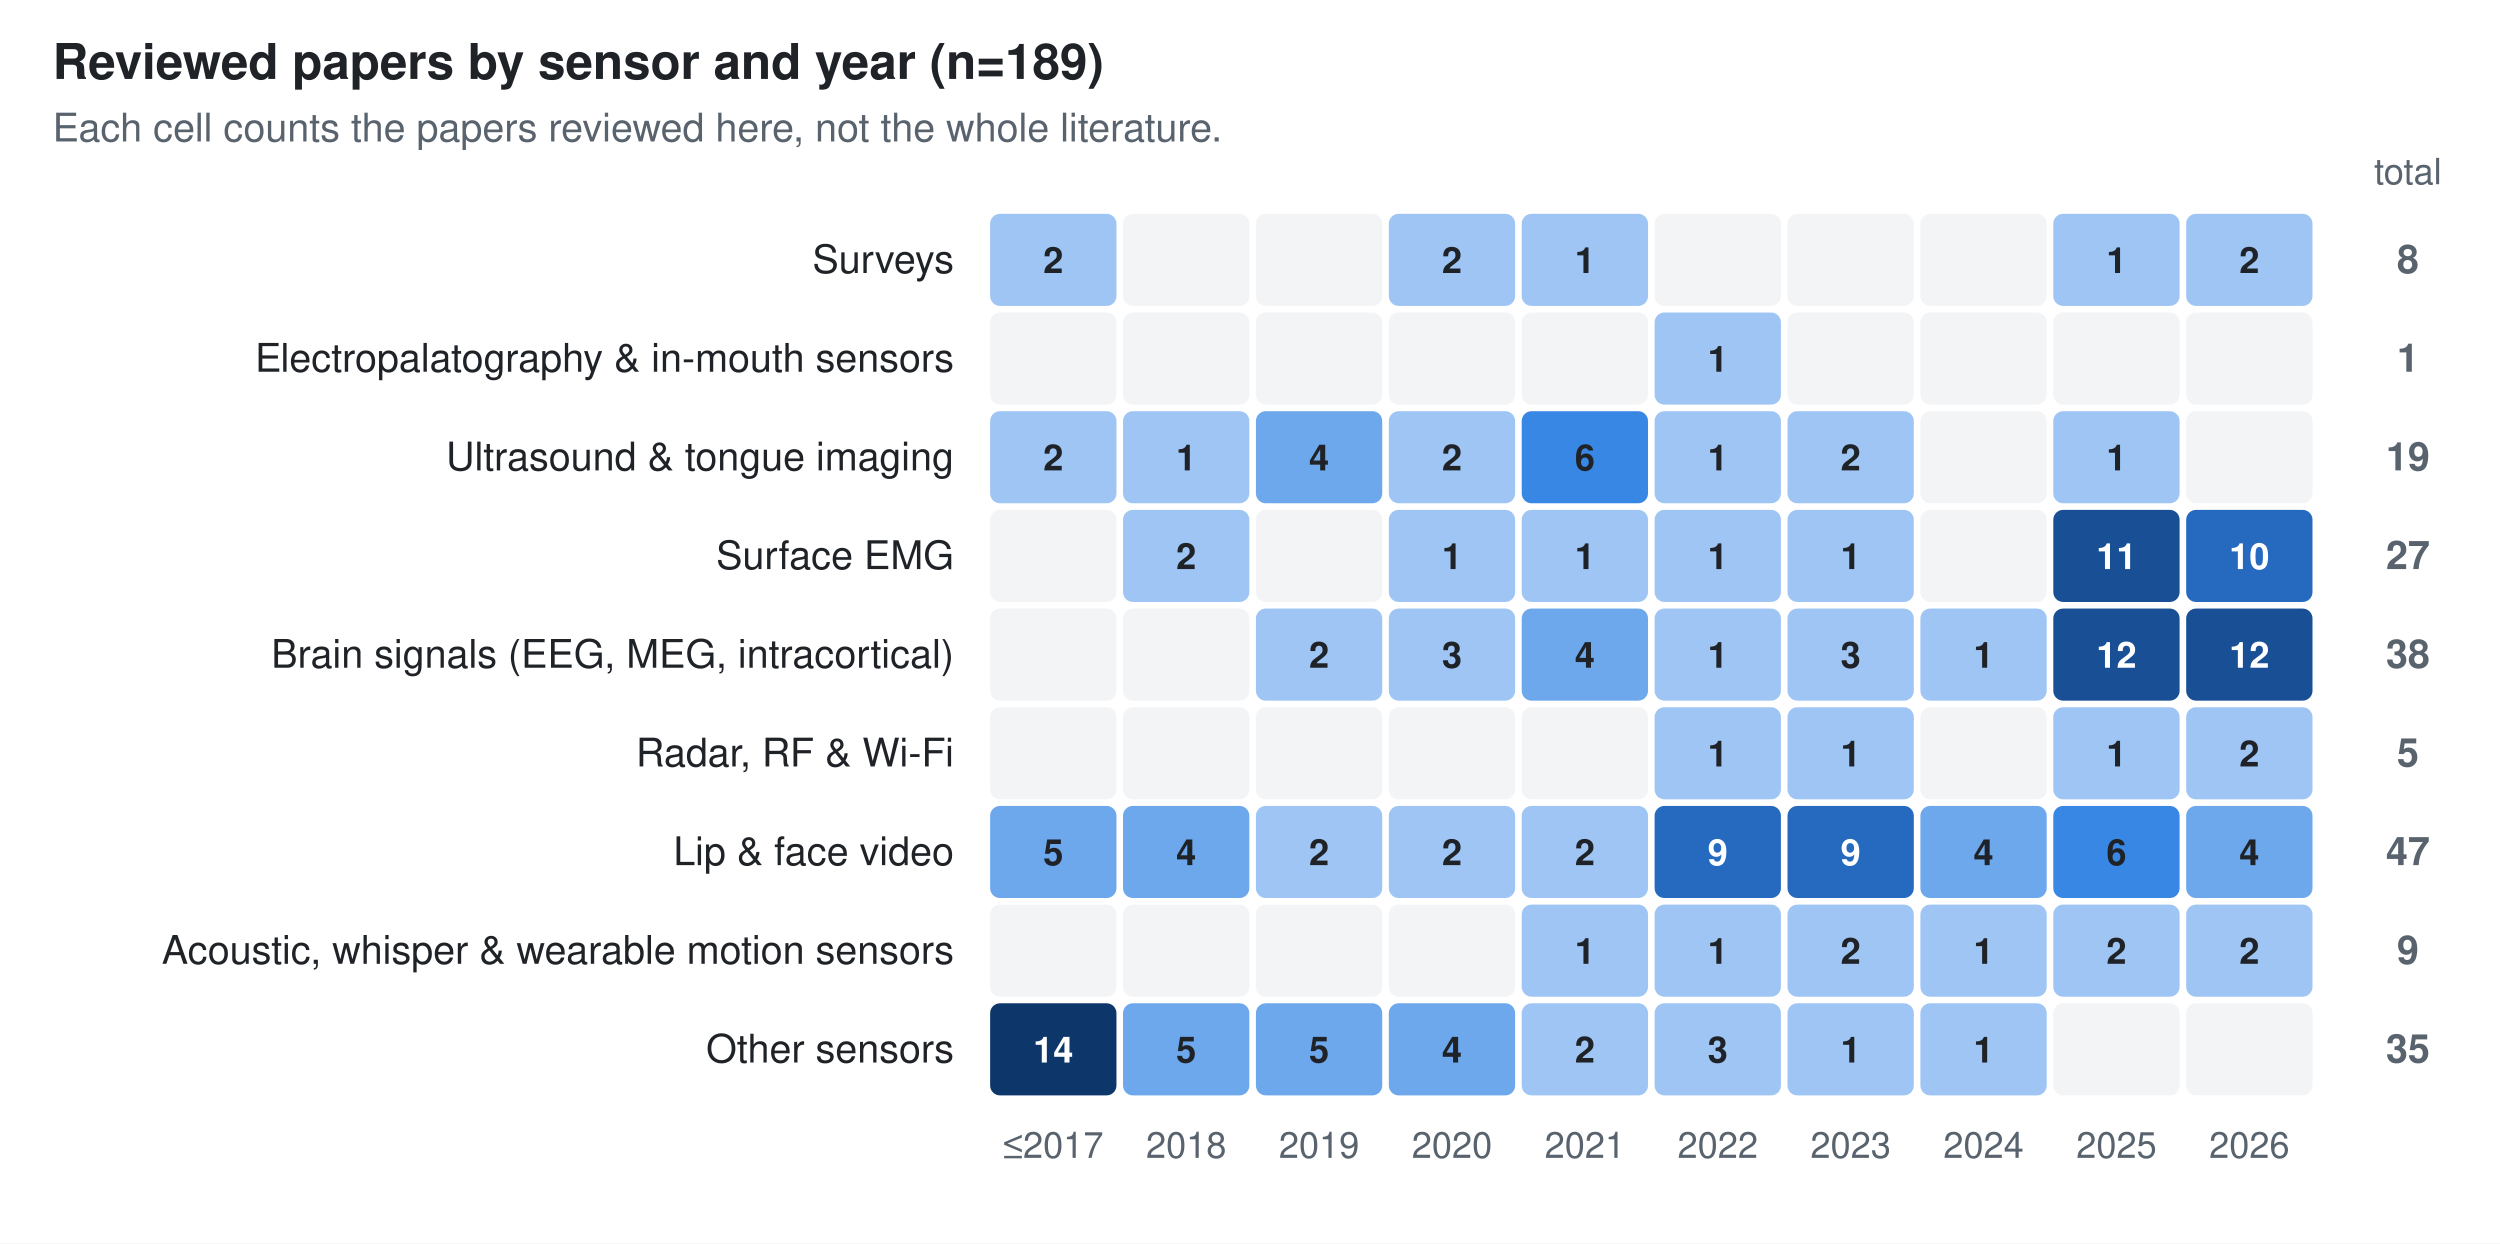
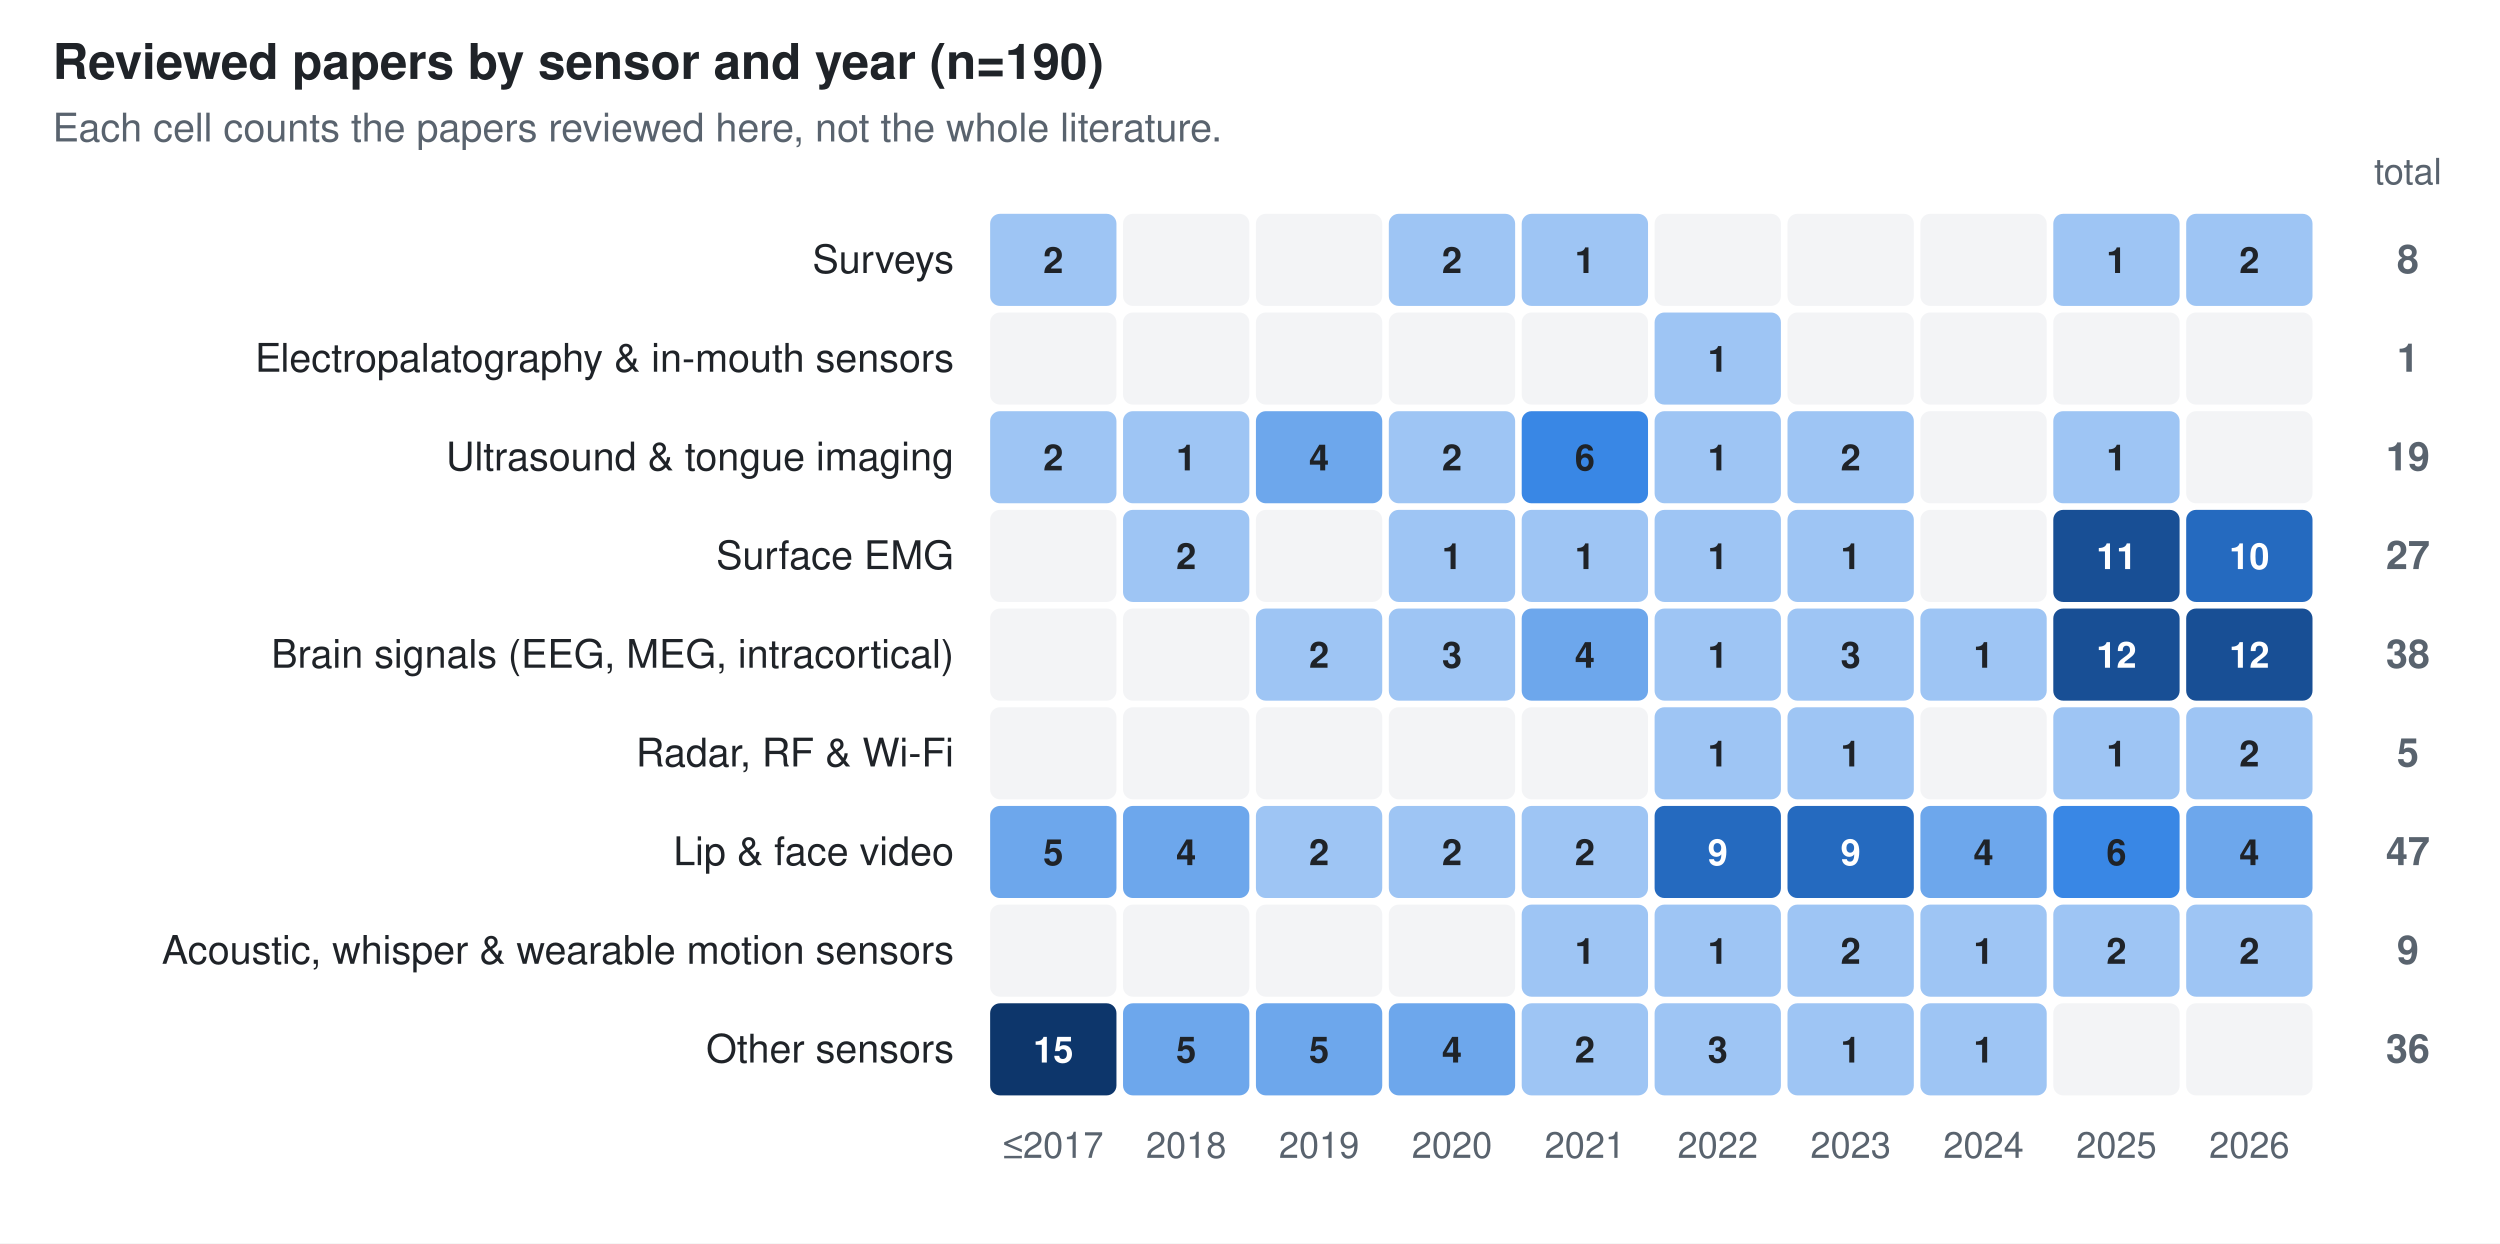
- <svg xmlns="http://www.w3.org/2000/svg" width="760" height="378" viewBox="0 0 760 378" font-family="-apple-system, BlinkMacSystemFont, 'Segoe UI', Helvetica, Arial, sans-serif" role="img" aria-label="Reviewed papers by sensor and year (n=189)">
+ <svg xmlns="http://www.w3.org/2000/svg" width="760" height="378" viewBox="0 0 760 378" font-family="-apple-system, BlinkMacSystemFont, 'Segoe UI', Helvetica, Arial, sans-serif" role="img" aria-label="Reviewed papers by sensor and year (n=190)">
  <rect width="760" height="378" fill="#ffffff" />
-   <text x="16.0" y="24.0" font-size="15" fill="#1f2328" text-anchor="start" font-weight="600">Reviewed papers by sensor and year (n=189)</text>
+   <text x="16.0" y="24.0" font-size="15" fill="#1f2328" text-anchor="start" font-weight="600">Reviewed papers by sensor and year (n=190)</text>
  <text x="16.0" y="43.0" font-size="12" fill="#59636e" text-anchor="start">Each cell counts the papers reviewed here, not the whole literature.</text>
  <text x="320.2" y="352.0" font-size="11" fill="#59636e" text-anchor="middle">≤2017</text>
  <text x="360.6" y="352.0" font-size="11" fill="#59636e" text-anchor="middle">2018</text>
  <text x="401.0" y="352.0" font-size="11" fill="#59636e" text-anchor="middle">2019</text>
  <text x="441.4" y="352.0" font-size="11" fill="#59636e" text-anchor="middle">2020</text>
  <text x="481.8" y="352.0" font-size="11" fill="#59636e" text-anchor="middle">2021</text>
  <text x="522.2" y="352.0" font-size="11" fill="#59636e" text-anchor="middle">2022</text>
  <text x="562.6" y="352.0" font-size="11" fill="#59636e" text-anchor="middle">2023</text>
  <text x="603.0" y="352.0" font-size="11" fill="#59636e" text-anchor="middle">2024</text>
  <text x="643.4" y="352.0" font-size="11" fill="#59636e" text-anchor="middle">2025</text>
  <text x="683.8" y="352.0" font-size="11" fill="#59636e" text-anchor="middle">2026</text>
  <text x="732.0" y="56.0" font-size="11" fill="#59636e" text-anchor="middle">total</text>
  <text x="290.0" y="83.0" font-size="12" fill="#1f2328" text-anchor="end">Surveys</text>
  <rect x="301.0" y="65.0" width="38.4" height="28.0" rx="3" fill="#9ec5f4" />
  <text x="320.2" y="83.0" font-size="11" fill="#1f2328" text-anchor="middle" font-weight="600">2</text>
  <rect x="341.4" y="65.0" width="38.4" height="28.0" rx="3" fill="#f3f4f6" />
  <rect x="381.8" y="65.0" width="38.4" height="28.0" rx="3" fill="#f3f4f6" />
  <rect x="422.2" y="65.0" width="38.4" height="28.0" rx="3" fill="#9ec5f4" />
  <text x="441.4" y="83.0" font-size="11" fill="#1f2328" text-anchor="middle" font-weight="600">2</text>
  <rect x="462.6" y="65.0" width="38.4" height="28.0" rx="3" fill="#9ec5f4" />
  <text x="481.8" y="83.0" font-size="11" fill="#1f2328" text-anchor="middle" font-weight="600">1</text>
  <rect x="503.0" y="65.0" width="38.4" height="28.0" rx="3" fill="#f3f4f6" />
  <rect x="543.4" y="65.0" width="38.4" height="28.0" rx="3" fill="#f3f4f6" />
  <rect x="583.8" y="65.0" width="38.4" height="28.0" rx="3" fill="#f3f4f6" />
  <rect x="624.2" y="65.0" width="38.4" height="28.0" rx="3" fill="#9ec5f4" />
  <text x="643.4" y="83.0" font-size="11" fill="#1f2328" text-anchor="middle" font-weight="600">1</text>
  <rect x="664.6" y="65.0" width="38.4" height="28.0" rx="3" fill="#9ec5f4" />
  <text x="683.8" y="83.0" font-size="11" fill="#1f2328" text-anchor="middle" font-weight="600">2</text>
  <text x="732.0" y="83.0" font-size="12" fill="#59636e" text-anchor="middle" font-weight="600">8</text>
  <text x="290.0" y="113.0" font-size="12" fill="#1f2328" text-anchor="end">Electropalatography &amp; in-mouth sensors</text>
  <rect x="301.0" y="95.0" width="38.4" height="28.0" rx="3" fill="#f3f4f6" />
  <rect x="341.4" y="95.0" width="38.4" height="28.0" rx="3" fill="#f3f4f6" />
  <rect x="381.8" y="95.0" width="38.4" height="28.0" rx="3" fill="#f3f4f6" />
  <rect x="422.2" y="95.0" width="38.4" height="28.0" rx="3" fill="#f3f4f6" />
  <rect x="462.6" y="95.0" width="38.4" height="28.0" rx="3" fill="#f3f4f6" />
  <rect x="503.0" y="95.0" width="38.4" height="28.0" rx="3" fill="#9ec5f4" />
  <text x="522.2" y="113.0" font-size="11" fill="#1f2328" text-anchor="middle" font-weight="600">1</text>
  <rect x="543.4" y="95.0" width="38.4" height="28.0" rx="3" fill="#f3f4f6" />
  <rect x="583.8" y="95.0" width="38.4" height="28.0" rx="3" fill="#f3f4f6" />
  <rect x="624.2" y="95.0" width="38.4" height="28.0" rx="3" fill="#f3f4f6" />
  <rect x="664.6" y="95.0" width="38.4" height="28.0" rx="3" fill="#f3f4f6" />
  <text x="732.0" y="113.0" font-size="12" fill="#59636e" text-anchor="middle" font-weight="600">1</text>
  <text x="290.0" y="143.0" font-size="12" fill="#1f2328" text-anchor="end">Ultrasound &amp; tongue imaging</text>
  <rect x="301.0" y="125.0" width="38.4" height="28.0" rx="3" fill="#9ec5f4" />
  <text x="320.2" y="143.0" font-size="11" fill="#1f2328" text-anchor="middle" font-weight="600">2</text>
  <rect x="341.4" y="125.0" width="38.4" height="28.0" rx="3" fill="#9ec5f4" />
  <text x="360.6" y="143.0" font-size="11" fill="#1f2328" text-anchor="middle" font-weight="600">1</text>
  <rect x="381.8" y="125.0" width="38.4" height="28.0" rx="3" fill="#6da7ec" />
  <text x="401.0" y="143.0" font-size="11" fill="#1f2328" text-anchor="middle" font-weight="600">4</text>
  <rect x="422.2" y="125.0" width="38.4" height="28.0" rx="3" fill="#9ec5f4" />
  <text x="441.4" y="143.0" font-size="11" fill="#1f2328" text-anchor="middle" font-weight="600">2</text>
  <rect x="462.6" y="125.0" width="38.4" height="28.0" rx="3" fill="#3987e5" />
  <text x="481.8" y="143.0" font-size="11" fill="#1f2328" text-anchor="middle" font-weight="600">6</text>
  <rect x="503.0" y="125.0" width="38.4" height="28.0" rx="3" fill="#9ec5f4" />
  <text x="522.2" y="143.0" font-size="11" fill="#1f2328" text-anchor="middle" font-weight="600">1</text>
  <rect x="543.4" y="125.0" width="38.4" height="28.0" rx="3" fill="#9ec5f4" />
  <text x="562.6" y="143.0" font-size="11" fill="#1f2328" text-anchor="middle" font-weight="600">2</text>
  <rect x="583.8" y="125.0" width="38.4" height="28.0" rx="3" fill="#f3f4f6" />
  <rect x="624.2" y="125.0" width="38.4" height="28.0" rx="3" fill="#9ec5f4" />
  <text x="643.4" y="143.0" font-size="11" fill="#1f2328" text-anchor="middle" font-weight="600">1</text>
  <rect x="664.6" y="125.0" width="38.4" height="28.0" rx="3" fill="#f3f4f6" />
  <text x="732.0" y="143.0" font-size="12" fill="#59636e" text-anchor="middle" font-weight="600">19</text>
  <text x="290.0" y="173.0" font-size="12" fill="#1f2328" text-anchor="end">Surface EMG</text>
  <rect x="301.0" y="155.0" width="38.4" height="28.0" rx="3" fill="#f3f4f6" />
  <rect x="341.4" y="155.0" width="38.4" height="28.0" rx="3" fill="#9ec5f4" />
  <text x="360.6" y="173.0" font-size="11" fill="#1f2328" text-anchor="middle" font-weight="600">2</text>
  <rect x="381.8" y="155.0" width="38.4" height="28.0" rx="3" fill="#f3f4f6" />
  <rect x="422.2" y="155.0" width="38.4" height="28.0" rx="3" fill="#9ec5f4" />
  <text x="441.4" y="173.0" font-size="11" fill="#1f2328" text-anchor="middle" font-weight="600">1</text>
  <rect x="462.6" y="155.0" width="38.4" height="28.0" rx="3" fill="#9ec5f4" />
  <text x="481.8" y="173.0" font-size="11" fill="#1f2328" text-anchor="middle" font-weight="600">1</text>
  <rect x="503.0" y="155.0" width="38.4" height="28.0" rx="3" fill="#9ec5f4" />
  <text x="522.2" y="173.0" font-size="11" fill="#1f2328" text-anchor="middle" font-weight="600">1</text>
  <rect x="543.4" y="155.0" width="38.4" height="28.0" rx="3" fill="#9ec5f4" />
  <text x="562.6" y="173.0" font-size="11" fill="#1f2328" text-anchor="middle" font-weight="600">1</text>
  <rect x="583.8" y="155.0" width="38.4" height="28.0" rx="3" fill="#f3f4f6" />
  <rect x="624.2" y="155.0" width="38.4" height="28.0" rx="3" fill="#184f95" />
  <text x="643.4" y="173.0" font-size="11" fill="#ffffff" text-anchor="middle" font-weight="600">11</text>
  <rect x="664.6" y="155.0" width="38.4" height="28.0" rx="3" fill="#256abf" />
  <text x="683.8" y="173.0" font-size="11" fill="#ffffff" text-anchor="middle" font-weight="600">10</text>
  <text x="732.0" y="173.0" font-size="12" fill="#59636e" text-anchor="middle" font-weight="600">27</text>
  <text x="290.0" y="203.0" font-size="12" fill="#1f2328" text-anchor="end">Brain signals (EEG, MEG, intracortical)</text>
  <rect x="301.0" y="185.0" width="38.4" height="28.0" rx="3" fill="#f3f4f6" />
  <rect x="341.4" y="185.0" width="38.4" height="28.0" rx="3" fill="#f3f4f6" />
  <rect x="381.8" y="185.0" width="38.4" height="28.0" rx="3" fill="#9ec5f4" />
  <text x="401.0" y="203.0" font-size="11" fill="#1f2328" text-anchor="middle" font-weight="600">2</text>
  <rect x="422.2" y="185.0" width="38.4" height="28.0" rx="3" fill="#9ec5f4" />
  <text x="441.4" y="203.0" font-size="11" fill="#1f2328" text-anchor="middle" font-weight="600">3</text>
  <rect x="462.6" y="185.0" width="38.4" height="28.0" rx="3" fill="#6da7ec" />
  <text x="481.8" y="203.0" font-size="11" fill="#1f2328" text-anchor="middle" font-weight="600">4</text>
  <rect x="503.0" y="185.0" width="38.4" height="28.0" rx="3" fill="#9ec5f4" />
  <text x="522.2" y="203.0" font-size="11" fill="#1f2328" text-anchor="middle" font-weight="600">1</text>
  <rect x="543.4" y="185.0" width="38.4" height="28.0" rx="3" fill="#9ec5f4" />
  <text x="562.6" y="203.0" font-size="11" fill="#1f2328" text-anchor="middle" font-weight="600">3</text>
  <rect x="583.8" y="185.0" width="38.4" height="28.0" rx="3" fill="#9ec5f4" />
  <text x="603.0" y="203.0" font-size="11" fill="#1f2328" text-anchor="middle" font-weight="600">1</text>
  <rect x="624.2" y="185.0" width="38.4" height="28.0" rx="3" fill="#184f95" />
  <text x="643.4" y="203.0" font-size="11" fill="#ffffff" text-anchor="middle" font-weight="600">12</text>
  <rect x="664.6" y="185.0" width="38.4" height="28.0" rx="3" fill="#184f95" />
  <text x="683.8" y="203.0" font-size="11" fill="#ffffff" text-anchor="middle" font-weight="600">12</text>
  <text x="732.0" y="203.0" font-size="12" fill="#59636e" text-anchor="middle" font-weight="600">38</text>
  <text x="290.0" y="233.0" font-size="12" fill="#1f2328" text-anchor="end">Radar, RF &amp; Wi-Fi</text>
  <rect x="301.0" y="215.0" width="38.4" height="28.0" rx="3" fill="#f3f4f6" />
  <rect x="341.4" y="215.0" width="38.4" height="28.0" rx="3" fill="#f3f4f6" />
  <rect x="381.8" y="215.0" width="38.4" height="28.0" rx="3" fill="#f3f4f6" />
  <rect x="422.2" y="215.0" width="38.4" height="28.0" rx="3" fill="#f3f4f6" />
  <rect x="462.6" y="215.0" width="38.4" height="28.0" rx="3" fill="#f3f4f6" />
  <rect x="503.0" y="215.0" width="38.4" height="28.0" rx="3" fill="#9ec5f4" />
  <text x="522.2" y="233.0" font-size="11" fill="#1f2328" text-anchor="middle" font-weight="600">1</text>
  <rect x="543.4" y="215.0" width="38.4" height="28.0" rx="3" fill="#9ec5f4" />
  <text x="562.6" y="233.0" font-size="11" fill="#1f2328" text-anchor="middle" font-weight="600">1</text>
  <rect x="583.8" y="215.0" width="38.4" height="28.0" rx="3" fill="#f3f4f6" />
  <rect x="624.2" y="215.0" width="38.4" height="28.0" rx="3" fill="#9ec5f4" />
  <text x="643.4" y="233.0" font-size="11" fill="#1f2328" text-anchor="middle" font-weight="600">1</text>
  <rect x="664.6" y="215.0" width="38.4" height="28.0" rx="3" fill="#9ec5f4" />
  <text x="683.8" y="233.0" font-size="11" fill="#1f2328" text-anchor="middle" font-weight="600">2</text>
  <text x="732.0" y="233.0" font-size="12" fill="#59636e" text-anchor="middle" font-weight="600">5</text>
  <text x="290.0" y="263.0" font-size="12" fill="#1f2328" text-anchor="end">Lip &amp; face video</text>
  <rect x="301.0" y="245.0" width="38.4" height="28.0" rx="3" fill="#6da7ec" />
  <text x="320.2" y="263.0" font-size="11" fill="#1f2328" text-anchor="middle" font-weight="600">5</text>
  <rect x="341.4" y="245.0" width="38.4" height="28.0" rx="3" fill="#6da7ec" />
  <text x="360.6" y="263.0" font-size="11" fill="#1f2328" text-anchor="middle" font-weight="600">4</text>
  <rect x="381.8" y="245.0" width="38.4" height="28.0" rx="3" fill="#9ec5f4" />
  <text x="401.0" y="263.0" font-size="11" fill="#1f2328" text-anchor="middle" font-weight="600">2</text>
  <rect x="422.2" y="245.0" width="38.4" height="28.0" rx="3" fill="#9ec5f4" />
  <text x="441.4" y="263.0" font-size="11" fill="#1f2328" text-anchor="middle" font-weight="600">2</text>
  <rect x="462.6" y="245.0" width="38.4" height="28.0" rx="3" fill="#9ec5f4" />
  <text x="481.8" y="263.0" font-size="11" fill="#1f2328" text-anchor="middle" font-weight="600">2</text>
  <rect x="503.0" y="245.0" width="38.4" height="28.0" rx="3" fill="#256abf" />
  <text x="522.2" y="263.0" font-size="11" fill="#ffffff" text-anchor="middle" font-weight="600">9</text>
  <rect x="543.4" y="245.0" width="38.4" height="28.0" rx="3" fill="#256abf" />
  <text x="562.6" y="263.0" font-size="11" fill="#ffffff" text-anchor="middle" font-weight="600">9</text>
  <rect x="583.8" y="245.0" width="38.4" height="28.0" rx="3" fill="#6da7ec" />
  <text x="603.0" y="263.0" font-size="11" fill="#1f2328" text-anchor="middle" font-weight="600">4</text>
  <rect x="624.2" y="245.0" width="38.4" height="28.0" rx="3" fill="#3987e5" />
  <text x="643.4" y="263.0" font-size="11" fill="#1f2328" text-anchor="middle" font-weight="600">6</text>
  <rect x="664.6" y="245.0" width="38.4" height="28.0" rx="3" fill="#6da7ec" />
  <text x="683.8" y="263.0" font-size="11" fill="#1f2328" text-anchor="middle" font-weight="600">4</text>
  <text x="732.0" y="263.0" font-size="12" fill="#59636e" text-anchor="middle" font-weight="600">47</text>
  <text x="290.0" y="293.0" font-size="12" fill="#1f2328" text-anchor="end">Acoustic, whisper &amp; wearable motion sensors</text>
  <rect x="301.0" y="275.0" width="38.4" height="28.0" rx="3" fill="#f3f4f6" />
  <rect x="341.4" y="275.0" width="38.4" height="28.0" rx="3" fill="#f3f4f6" />
  <rect x="381.8" y="275.0" width="38.4" height="28.0" rx="3" fill="#f3f4f6" />
  <rect x="422.2" y="275.0" width="38.4" height="28.0" rx="3" fill="#f3f4f6" />
  <rect x="462.6" y="275.0" width="38.4" height="28.0" rx="3" fill="#9ec5f4" />
  <text x="481.8" y="293.0" font-size="11" fill="#1f2328" text-anchor="middle" font-weight="600">1</text>
  <rect x="503.0" y="275.0" width="38.4" height="28.0" rx="3" fill="#9ec5f4" />
  <text x="522.2" y="293.0" font-size="11" fill="#1f2328" text-anchor="middle" font-weight="600">1</text>
  <rect x="543.4" y="275.0" width="38.4" height="28.0" rx="3" fill="#9ec5f4" />
  <text x="562.6" y="293.0" font-size="11" fill="#1f2328" text-anchor="middle" font-weight="600">2</text>
  <rect x="583.8" y="275.0" width="38.4" height="28.0" rx="3" fill="#9ec5f4" />
  <text x="603.0" y="293.0" font-size="11" fill="#1f2328" text-anchor="middle" font-weight="600">1</text>
  <rect x="624.2" y="275.0" width="38.4" height="28.0" rx="3" fill="#9ec5f4" />
  <text x="643.4" y="293.0" font-size="11" fill="#1f2328" text-anchor="middle" font-weight="600">2</text>
  <rect x="664.6" y="275.0" width="38.4" height="28.0" rx="3" fill="#9ec5f4" />
  <text x="683.8" y="293.0" font-size="11" fill="#1f2328" text-anchor="middle" font-weight="600">2</text>
  <text x="732.0" y="293.0" font-size="12" fill="#59636e" text-anchor="middle" font-weight="600">9</text>
  <text x="290.0" y="323.0" font-size="12" fill="#1f2328" text-anchor="end">Other sensors</text>
  <rect x="301.0" y="305.0" width="38.4" height="28.0" rx="3" fill="#0d366b" />
-   <text x="320.2" y="323.0" font-size="11" fill="#ffffff" text-anchor="middle" font-weight="600">14</text>
+   <text x="320.2" y="323.0" font-size="11" fill="#ffffff" text-anchor="middle" font-weight="600">15</text>
  <rect x="341.4" y="305.0" width="38.4" height="28.0" rx="3" fill="#6da7ec" />
  <text x="360.6" y="323.0" font-size="11" fill="#1f2328" text-anchor="middle" font-weight="600">5</text>
  <rect x="381.8" y="305.0" width="38.4" height="28.0" rx="3" fill="#6da7ec" />
  <text x="401.0" y="323.0" font-size="11" fill="#1f2328" text-anchor="middle" font-weight="600">5</text>
  <rect x="422.2" y="305.0" width="38.4" height="28.0" rx="3" fill="#6da7ec" />
  <text x="441.4" y="323.0" font-size="11" fill="#1f2328" text-anchor="middle" font-weight="600">4</text>
  <rect x="462.6" y="305.0" width="38.4" height="28.0" rx="3" fill="#9ec5f4" />
  <text x="481.8" y="323.0" font-size="11" fill="#1f2328" text-anchor="middle" font-weight="600">2</text>
  <rect x="503.0" y="305.0" width="38.4" height="28.0" rx="3" fill="#9ec5f4" />
  <text x="522.2" y="323.0" font-size="11" fill="#1f2328" text-anchor="middle" font-weight="600">3</text>
  <rect x="543.4" y="305.0" width="38.4" height="28.0" rx="3" fill="#9ec5f4" />
  <text x="562.6" y="323.0" font-size="11" fill="#1f2328" text-anchor="middle" font-weight="600">1</text>
  <rect x="583.8" y="305.0" width="38.4" height="28.0" rx="3" fill="#9ec5f4" />
  <text x="603.0" y="323.0" font-size="11" fill="#1f2328" text-anchor="middle" font-weight="600">1</text>
  <rect x="624.2" y="305.0" width="38.4" height="28.0" rx="3" fill="#f3f4f6" />
  <rect x="664.6" y="305.0" width="38.4" height="28.0" rx="3" fill="#f3f4f6" />
-   <text x="732.0" y="323.0" font-size="12" fill="#59636e" text-anchor="middle" font-weight="600">35</text>
+   <text x="732.0" y="323.0" font-size="12" fill="#59636e" text-anchor="middle" font-weight="600">36</text>
</svg>
